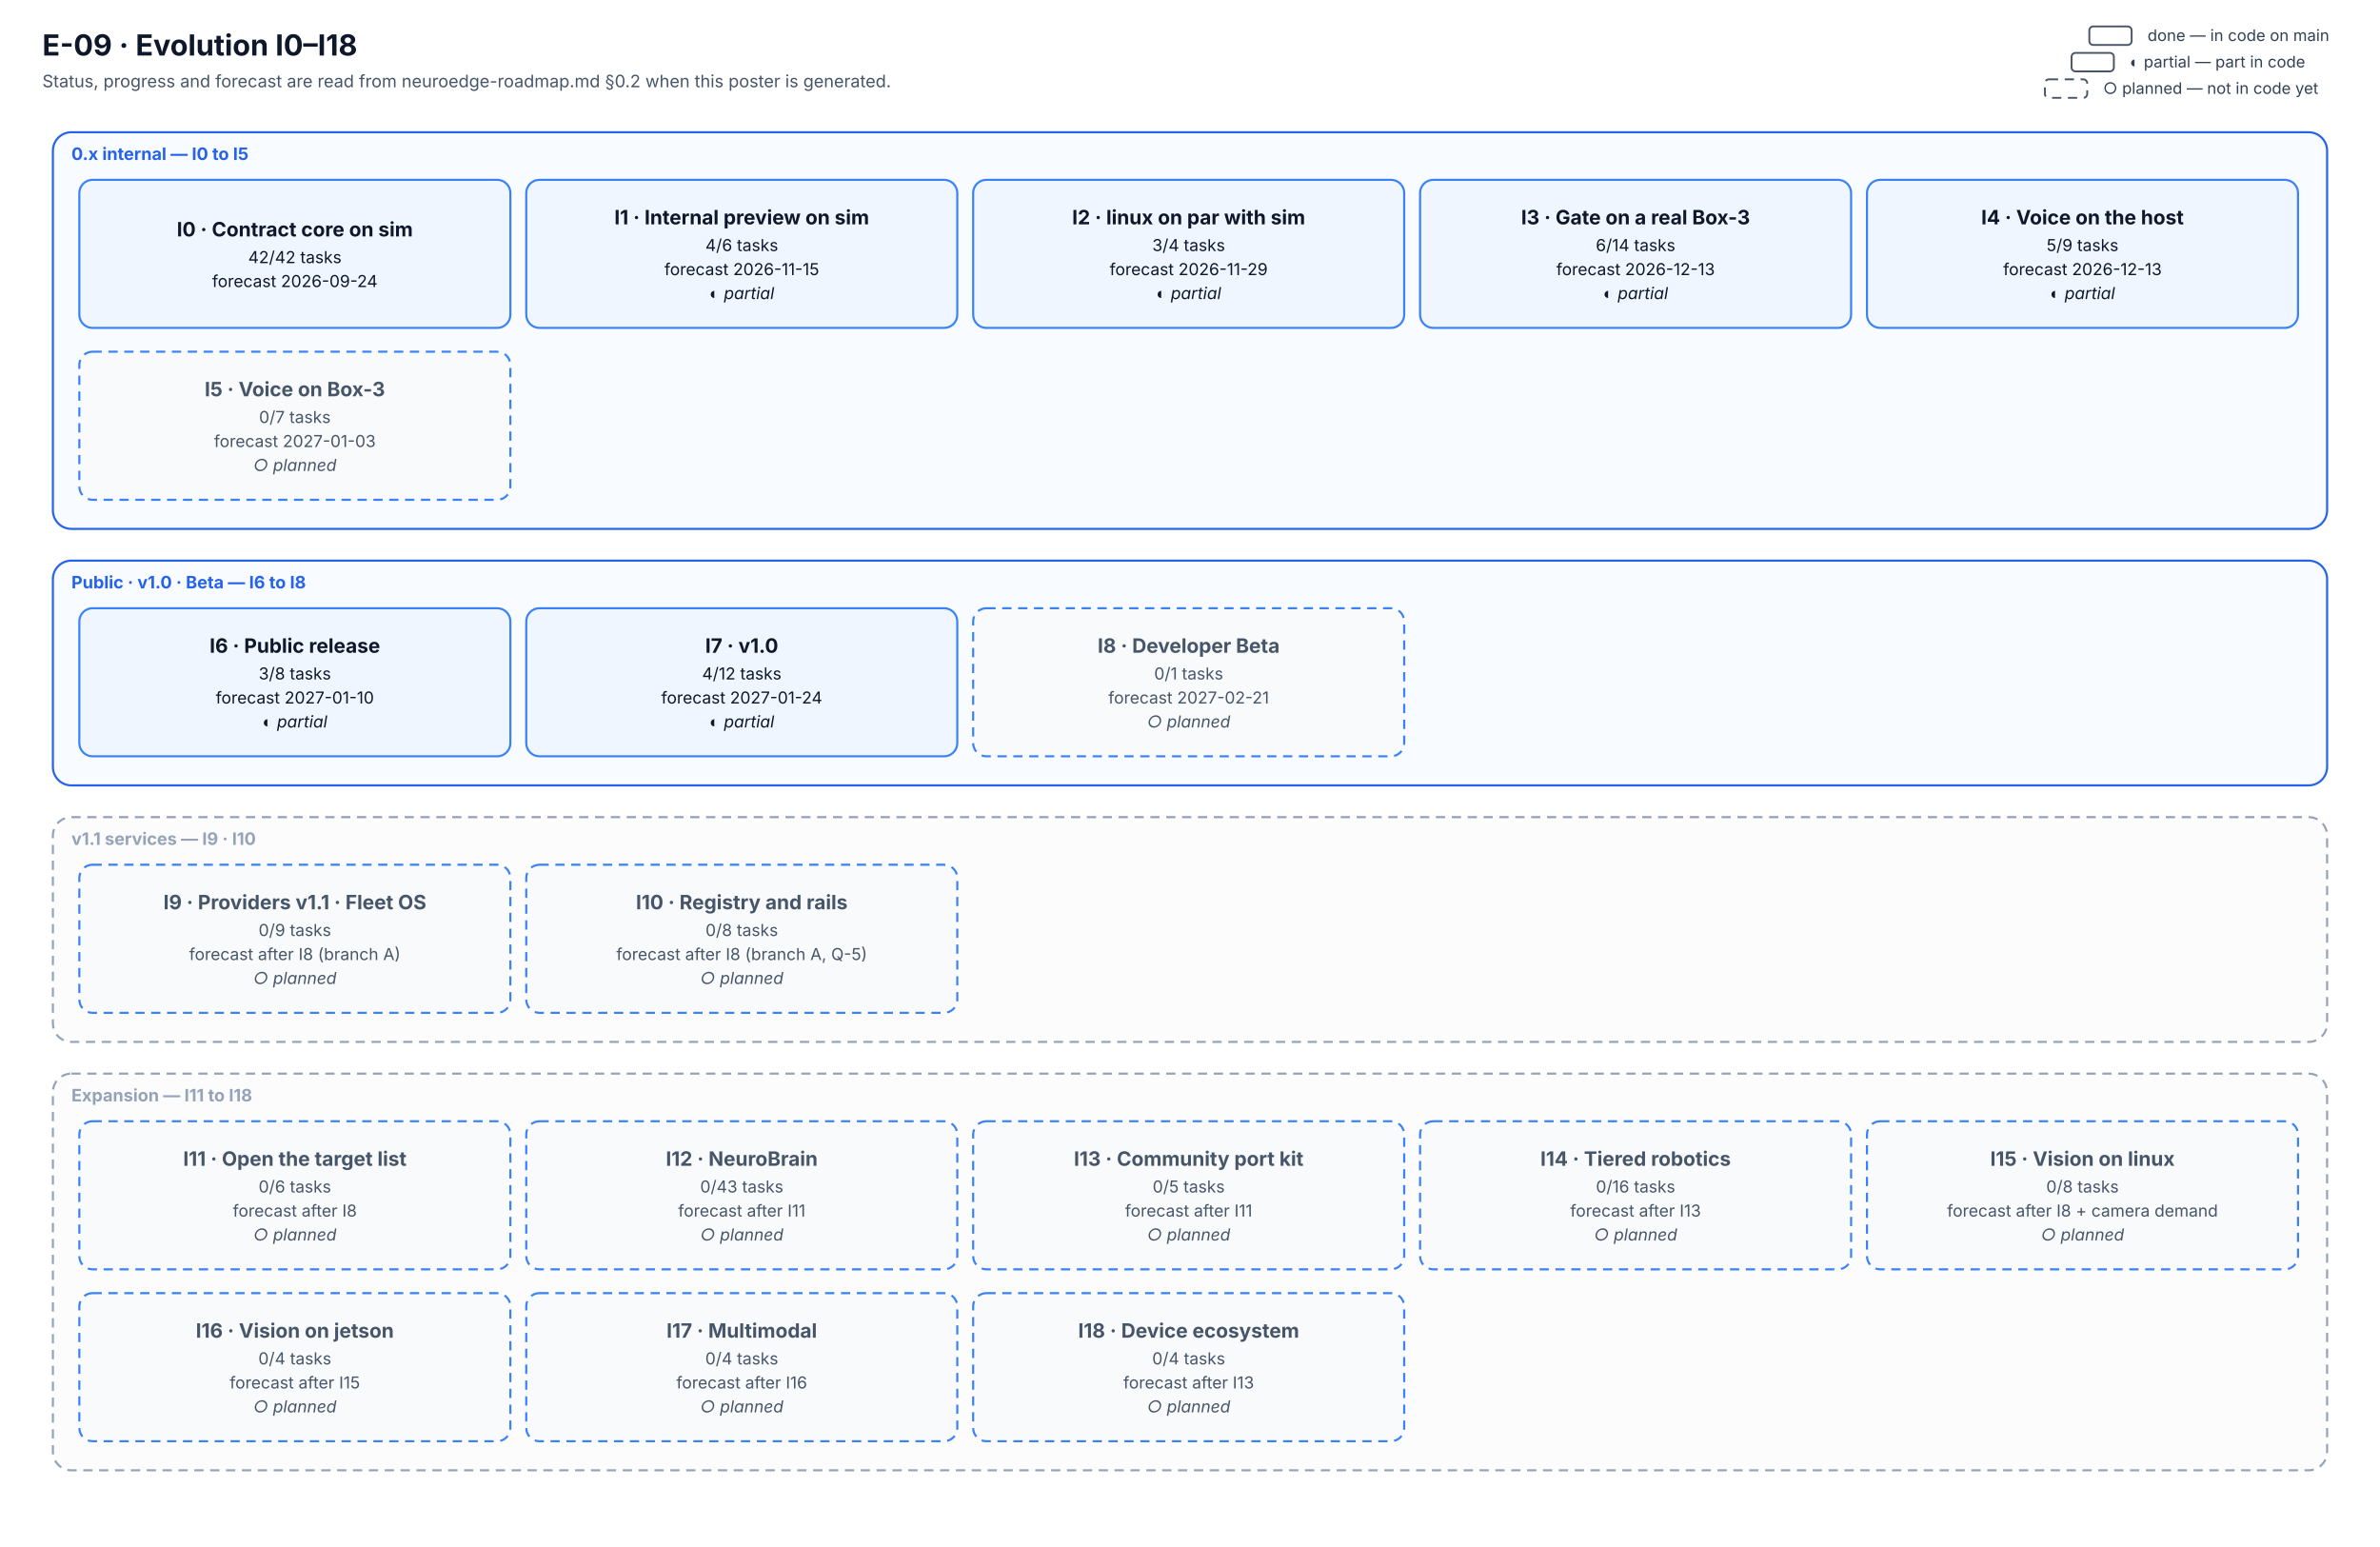
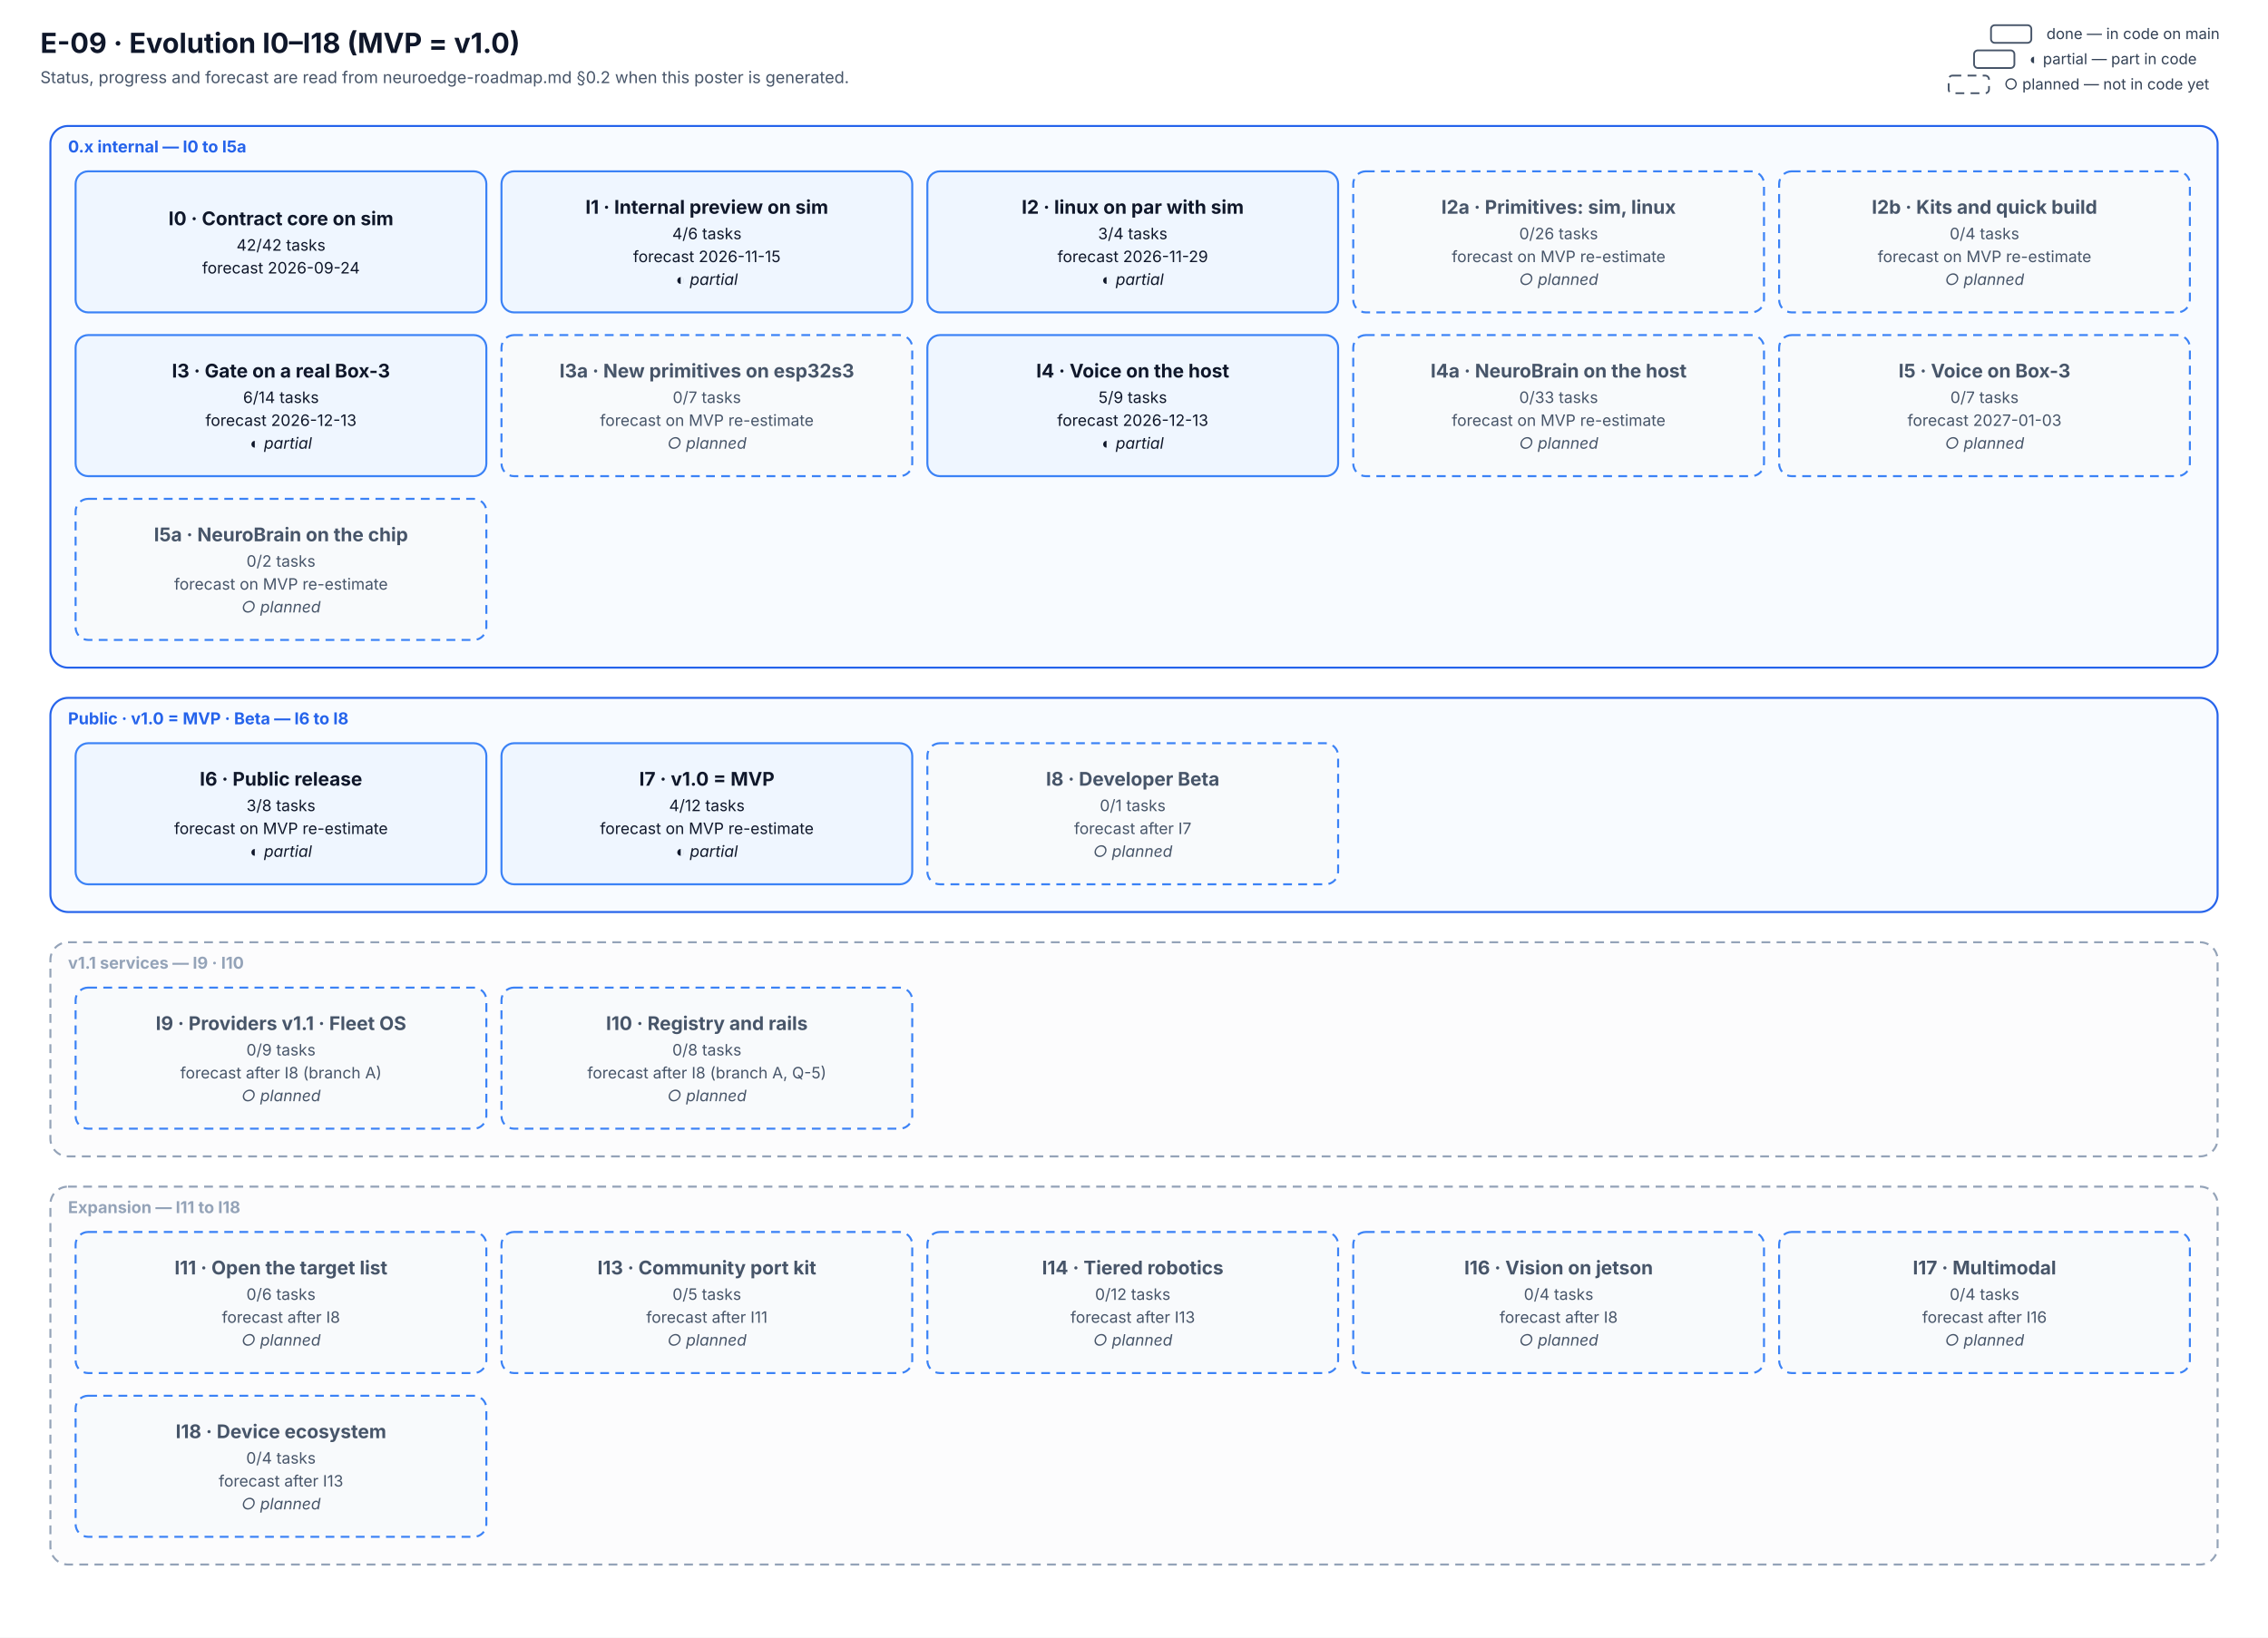
- <svg xmlns="http://www.w3.org/2000/svg" viewBox="0 0 1800 1170" width="1800" height="1170" font-family="Inter, 'Segoe UI', system-ui, -apple-system, Roboto, Helvetica, Arial, sans-serif" role="img" aria-labelledby="E-09-evolution-title E-09-evolution-desc">
+ <svg xmlns="http://www.w3.org/2000/svg" viewBox="0 0 1800 1300" width="1800" height="1300" font-family="Inter, 'Segoe UI', system-ui, -apple-system, Roboto, Helvetica, Arial, sans-serif" role="img" aria-labelledby="E-09-evolution-title E-09-evolution-desc">
  <defs>
    <marker id="arr" viewBox="0 0 10 10" refX="9" refY="5" markerWidth="7" markerHeight="7" orient="auto-start-reverse">
      <path d="M0,0 L10,5 L0,10 z" fill="#334155" />
    </marker>
  </defs>
-   <rect width="1800" height="1170" fill="#ffffff" />
-   <text x="32.0" y="42.0" font-size="22" fill="#0f172a" text-anchor="start" font-weight="700">E-09 · Evolution I0–I18</text>
+   <rect width="1800" height="1300" fill="#ffffff" />
+   <text x="32.0" y="42.0" font-size="22" fill="#0f172a" text-anchor="start" font-weight="700">E-09 · Evolution I0–I18 (MVP = v1.0)</text>
  <text x="32.0" y="66.0" font-size="13" fill="#475569" text-anchor="start">Status, progress and forecast are read from neuroedge-roadmap.md §0.2 when this poster is generated.</text>
-   <rect x="40" y="100" width="1720" height="300" rx="14" fill="#f8fbff" stroke="#2563eb" stroke-width="1.6" />
-   <text x="54.0" y="121.0" font-size="13" fill="#2563eb" text-anchor="start" font-weight="700">0.x internal — I0 to I5</text>
-   <rect x="40" y="424" width="1720" height="170" rx="14" fill="#f8fbff" stroke="#2563eb" stroke-width="1.6" />
-   <text x="54.0" y="445.0" font-size="13" fill="#2563eb" text-anchor="start" font-weight="700">Public · v1.0 · Beta — I6 to I8</text>
-   <rect x="40" y="618" width="1720" height="170" rx="14" fill="#fcfcfd" stroke="#94a3b8" stroke-width="1.6" stroke-dasharray="7 5" />
-   <text x="54.0" y="639.0" font-size="13" fill="#94a3b8" text-anchor="start" font-weight="700">v1.1 services — I9 · I10</text>
-   <rect x="40" y="812" width="1720" height="300" rx="14" fill="#fcfcfd" stroke="#94a3b8" stroke-width="1.6" stroke-dasharray="7 5" />
-   <text x="54.0" y="833.0" font-size="13" fill="#94a3b8" text-anchor="start" font-weight="700">Expansion — I11 to I18</text>
+   <rect x="40" y="100" width="1720" height="430" rx="14" fill="#f8fbff" stroke="#2563eb" stroke-width="1.6" />
+   <text x="54.0" y="121.0" font-size="13" fill="#2563eb" text-anchor="start" font-weight="700">0.x internal — I0 to I5a</text>
+   <rect x="40" y="554" width="1720" height="170" rx="14" fill="#f8fbff" stroke="#2563eb" stroke-width="1.6" />
+   <text x="54.0" y="575.0" font-size="13" fill="#2563eb" text-anchor="start" font-weight="700">Public · v1.0 = MVP · Beta — I6 to I8</text>
+   <rect x="40" y="748" width="1720" height="170" rx="14" fill="#fcfcfd" stroke="#94a3b8" stroke-width="1.6" stroke-dasharray="7 5" />
+   <text x="54.0" y="769.0" font-size="13" fill="#94a3b8" text-anchor="start" font-weight="700">v1.1 services — I9 · I10</text>
+   <rect x="40" y="942" width="1720" height="300" rx="14" fill="#fcfcfd" stroke="#94a3b8" stroke-width="1.6" stroke-dasharray="7 5" />
+   <text x="54.0" y="963.0" font-size="13" fill="#94a3b8" text-anchor="start" font-weight="700">Expansion — I11 to I18</text>
  <rect x="60" y="136" width="326" height="112" rx="10" fill="#eff6ff" stroke="#3b82f6" stroke-width="1.6" />
  <text x="223.0" y="178.8" font-size="15" fill="#0f172a" text-anchor="middle" font-weight="700">I0 · Contract core on sim</text>
  <text x="223.0" y="199.0" font-size="12.5" fill="#0f172a" text-anchor="middle">42/42 tasks</text>
  <text x="223.0" y="217.1" font-size="12.5" fill="#0f172a" text-anchor="middle">forecast 2026-09-24</text>
  <rect x="398" y="136" width="326" height="112" rx="10" fill="#eff6ff" stroke="#3b82f6" stroke-width="1.6" />
  <text x="561.0" y="169.7" font-size="15" fill="#0f172a" text-anchor="middle" font-weight="700">I1 · Internal preview on sim</text>
  <text x="561.0" y="189.9" font-size="12.5" fill="#0f172a" text-anchor="middle">4/6 tasks</text>
  <text x="561.0" y="208.1" font-size="12.5" fill="#0f172a" text-anchor="middle">forecast 2026-11-15</text>
  <text x="561.0" y="226.2" font-size="12.5" fill="#0f172a" text-anchor="middle" font-style="italic">◐ partial</text>
  <rect x="736" y="136" width="326" height="112" rx="10" fill="#eff6ff" stroke="#3b82f6" stroke-width="1.6" />
  <text x="899.0" y="169.7" font-size="15" fill="#0f172a" text-anchor="middle" font-weight="700">I2 · linux on par with sim</text>
  <text x="899.0" y="189.9" font-size="12.5" fill="#0f172a" text-anchor="middle">3/4 tasks</text>
  <text x="899.0" y="208.1" font-size="12.5" fill="#0f172a" text-anchor="middle">forecast 2026-11-29</text>
  <text x="899.0" y="226.2" font-size="12.5" fill="#0f172a" text-anchor="middle" font-style="italic">◐ partial</text>
-   <rect x="1074" y="136" width="326" height="112" rx="10" fill="#eff6ff" stroke="#3b82f6" stroke-width="1.6" />
-   <text x="1237.0" y="169.7" font-size="15" fill="#0f172a" text-anchor="middle" font-weight="700">I3 · Gate on a real Box-3</text>
-   <text x="1237.0" y="189.9" font-size="12.5" fill="#0f172a" text-anchor="middle">6/14 tasks</text>
-   <text x="1237.0" y="208.1" font-size="12.5" fill="#0f172a" text-anchor="middle">forecast 2026-12-13</text>
-   <text x="1237.0" y="226.2" font-size="12.5" fill="#0f172a" text-anchor="middle" font-style="italic">◐ partial</text>
-   <rect x="1412" y="136" width="326" height="112" rx="10" fill="#eff6ff" stroke="#3b82f6" stroke-width="1.6" />
-   <text x="1575.0" y="169.7" font-size="15" fill="#0f172a" text-anchor="middle" font-weight="700">I4 · Voice on the host</text>
-   <text x="1575.0" y="189.9" font-size="12.5" fill="#0f172a" text-anchor="middle">5/9 tasks</text>
-   <text x="1575.0" y="208.1" font-size="12.5" fill="#0f172a" text-anchor="middle">forecast 2026-12-13</text>
-   <text x="1575.0" y="226.2" font-size="12.5" fill="#0f172a" text-anchor="middle" font-style="italic">◐ partial</text>
-   <rect x="60" y="266" width="326" height="112" rx="10" fill="#f8fafc" stroke="#3b82f6" stroke-width="1.6" stroke-dasharray="7 5" />
-   <text x="223.0" y="299.7" font-size="15" fill="#475569" text-anchor="middle" font-weight="700">I5 · Voice on Box-3</text>
-   <text x="223.0" y="319.9" font-size="12.5" fill="#475569" text-anchor="middle">0/7 tasks</text>
-   <text x="223.0" y="338.1" font-size="12.5" fill="#475569" text-anchor="middle">forecast 2027-01-03</text>
-   <text x="223.0" y="356.2" font-size="12.5" fill="#475569" text-anchor="middle" font-style="italic">○ planned</text>
-   <rect x="60" y="460" width="326" height="112" rx="10" fill="#eff6ff" stroke="#3b82f6" stroke-width="1.6" />
-   <text x="223.0" y="493.7" font-size="15" fill="#0f172a" text-anchor="middle" font-weight="700">I6 · Public release</text>
-   <text x="223.0" y="513.9" font-size="12.5" fill="#0f172a" text-anchor="middle">3/8 tasks</text>
-   <text x="223.0" y="532.1" font-size="12.5" fill="#0f172a" text-anchor="middle">forecast 2027-01-10</text>
-   <text x="223.0" y="550.2" font-size="12.5" fill="#0f172a" text-anchor="middle" font-style="italic">◐ partial</text>
-   <rect x="398" y="460" width="326" height="112" rx="10" fill="#eff6ff" stroke="#3b82f6" stroke-width="1.6" />
-   <text x="561.0" y="493.7" font-size="15" fill="#0f172a" text-anchor="middle" font-weight="700">I7 · v1.0</text>
-   <text x="561.0" y="513.9" font-size="12.5" fill="#0f172a" text-anchor="middle">4/12 tasks</text>
-   <text x="561.0" y="532.1" font-size="12.5" fill="#0f172a" text-anchor="middle">forecast 2027-01-24</text>
-   <text x="561.0" y="550.2" font-size="12.5" fill="#0f172a" text-anchor="middle" font-style="italic">◐ partial</text>
-   <rect x="736" y="460" width="326" height="112" rx="10" fill="#f8fafc" stroke="#3b82f6" stroke-width="1.6" stroke-dasharray="7 5" />
-   <text x="899.0" y="493.7" font-size="15" fill="#475569" text-anchor="middle" font-weight="700">I8 · Developer Beta</text>
-   <text x="899.0" y="513.9" font-size="12.5" fill="#475569" text-anchor="middle">0/1 tasks</text>
-   <text x="899.0" y="532.1" font-size="12.5" fill="#475569" text-anchor="middle">forecast 2027-02-21</text>
-   <text x="899.0" y="550.2" font-size="12.5" fill="#475569" text-anchor="middle" font-style="italic">○ planned</text>
-   <rect x="60" y="654" width="326" height="112" rx="10" fill="#f8fafc" stroke="#3b82f6" stroke-width="1.6" stroke-dasharray="7 5" />
-   <text x="223.0" y="687.7" font-size="15" fill="#475569" text-anchor="middle" font-weight="700">I9 · Providers v1.1 · Fleet OS</text>
-   <text x="223.0" y="707.9" font-size="12.5" fill="#475569" text-anchor="middle">0/9 tasks</text>
-   <text x="223.0" y="726.1" font-size="12.5" fill="#475569" text-anchor="middle">forecast after I8 (branch A)</text>
-   <text x="223.0" y="744.2" font-size="12.5" fill="#475569" text-anchor="middle" font-style="italic">○ planned</text>
-   <rect x="398" y="654" width="326" height="112" rx="10" fill="#f8fafc" stroke="#3b82f6" stroke-width="1.6" stroke-dasharray="7 5" />
-   <text x="561.0" y="687.7" font-size="15" fill="#475569" text-anchor="middle" font-weight="700">I10 · Registry and rails</text>
-   <text x="561.0" y="707.9" font-size="12.5" fill="#475569" text-anchor="middle">0/8 tasks</text>
-   <text x="561.0" y="726.1" font-size="12.5" fill="#475569" text-anchor="middle">forecast after I8 (branch A, Q-5)</text>
-   <text x="561.0" y="744.2" font-size="12.5" fill="#475569" text-anchor="middle" font-style="italic">○ planned</text>
-   <rect x="60" y="848" width="326" height="112" rx="10" fill="#f8fafc" stroke="#3b82f6" stroke-width="1.6" stroke-dasharray="7 5" />
-   <text x="223.0" y="881.7" font-size="15" fill="#475569" text-anchor="middle" font-weight="700">I11 · Open the target list</text>
-   <text x="223.0" y="901.9" font-size="12.5" fill="#475569" text-anchor="middle">0/6 tasks</text>
-   <text x="223.0" y="920.1" font-size="12.5" fill="#475569" text-anchor="middle">forecast after I8</text>
-   <text x="223.0" y="938.2" font-size="12.5" fill="#475569" text-anchor="middle" font-style="italic">○ planned</text>
-   <rect x="398" y="848" width="326" height="112" rx="10" fill="#f8fafc" stroke="#3b82f6" stroke-width="1.6" stroke-dasharray="7 5" />
-   <text x="561.0" y="881.7" font-size="15" fill="#475569" text-anchor="middle" font-weight="700">I12 · NeuroBrain</text>
-   <text x="561.0" y="901.9" font-size="12.5" fill="#475569" text-anchor="middle">0/43 tasks</text>
-   <text x="561.0" y="920.1" font-size="12.5" fill="#475569" text-anchor="middle">forecast after I11</text>
-   <text x="561.0" y="938.2" font-size="12.5" fill="#475569" text-anchor="middle" font-style="italic">○ planned</text>
-   <rect x="736" y="848" width="326" height="112" rx="10" fill="#f8fafc" stroke="#3b82f6" stroke-width="1.6" stroke-dasharray="7 5" />
-   <text x="899.0" y="881.7" font-size="15" fill="#475569" text-anchor="middle" font-weight="700">I13 · Community port kit</text>
-   <text x="899.0" y="901.9" font-size="12.5" fill="#475569" text-anchor="middle">0/5 tasks</text>
-   <text x="899.0" y="920.1" font-size="12.5" fill="#475569" text-anchor="middle">forecast after I11</text>
-   <text x="899.0" y="938.2" font-size="12.5" fill="#475569" text-anchor="middle" font-style="italic">○ planned</text>
-   <rect x="1074" y="848" width="326" height="112" rx="10" fill="#f8fafc" stroke="#3b82f6" stroke-width="1.6" stroke-dasharray="7 5" />
-   <text x="1237.0" y="881.7" font-size="15" fill="#475569" text-anchor="middle" font-weight="700">I14 · Tiered robotics</text>
-   <text x="1237.0" y="901.9" font-size="12.5" fill="#475569" text-anchor="middle">0/16 tasks</text>
-   <text x="1237.0" y="920.1" font-size="12.5" fill="#475569" text-anchor="middle">forecast after I13</text>
-   <text x="1237.0" y="938.2" font-size="12.5" fill="#475569" text-anchor="middle" font-style="italic">○ planned</text>
-   <rect x="1412" y="848" width="326" height="112" rx="10" fill="#f8fafc" stroke="#3b82f6" stroke-width="1.6" stroke-dasharray="7 5" />
-   <text x="1575.0" y="881.7" font-size="15" fill="#475569" text-anchor="middle" font-weight="700">I15 · Vision on linux</text>
-   <text x="1575.0" y="901.9" font-size="12.5" fill="#475569" text-anchor="middle">0/8 tasks</text>
-   <text x="1575.0" y="920.1" font-size="12.5" fill="#475569" text-anchor="middle">forecast after I8 + camera demand</text>
-   <text x="1575.0" y="938.2" font-size="12.5" fill="#475569" text-anchor="middle" font-style="italic">○ planned</text>
+   <rect x="1074" y="136" width="326" height="112" rx="10" fill="#f8fafc" stroke="#3b82f6" stroke-width="1.6" stroke-dasharray="7 5" />
+   <text x="1237.0" y="169.7" font-size="15" fill="#475569" text-anchor="middle" font-weight="700">I2a · Primitives: sim, linux</text>
+   <text x="1237.0" y="189.9" font-size="12.5" fill="#475569" text-anchor="middle">0/26 tasks</text>
+   <text x="1237.0" y="208.1" font-size="12.5" fill="#475569" text-anchor="middle">forecast on MVP re-estimate</text>
+   <text x="1237.0" y="226.2" font-size="12.5" fill="#475569" text-anchor="middle" font-style="italic">○ planned</text>
+   <rect x="1412" y="136" width="326" height="112" rx="10" fill="#f8fafc" stroke="#3b82f6" stroke-width="1.6" stroke-dasharray="7 5" />
+   <text x="1575.0" y="169.7" font-size="15" fill="#475569" text-anchor="middle" font-weight="700">I2b · Kits and quick build</text>
+   <text x="1575.0" y="189.9" font-size="12.5" fill="#475569" text-anchor="middle">0/4 tasks</text>
+   <text x="1575.0" y="208.1" font-size="12.5" fill="#475569" text-anchor="middle">forecast on MVP re-estimate</text>
+   <text x="1575.0" y="226.2" font-size="12.5" fill="#475569" text-anchor="middle" font-style="italic">○ planned</text>
+   <rect x="60" y="266" width="326" height="112" rx="10" fill="#eff6ff" stroke="#3b82f6" stroke-width="1.6" />
+   <text x="223.0" y="299.7" font-size="15" fill="#0f172a" text-anchor="middle" font-weight="700">I3 · Gate on a real Box-3</text>
+   <text x="223.0" y="319.9" font-size="12.5" fill="#0f172a" text-anchor="middle">6/14 tasks</text>
+   <text x="223.0" y="338.1" font-size="12.5" fill="#0f172a" text-anchor="middle">forecast 2026-12-13</text>
+   <text x="223.0" y="356.2" font-size="12.5" fill="#0f172a" text-anchor="middle" font-style="italic">◐ partial</text>
+   <rect x="398" y="266" width="326" height="112" rx="10" fill="#f8fafc" stroke="#3b82f6" stroke-width="1.6" stroke-dasharray="7 5" />
+   <text x="561.0" y="299.7" font-size="15" fill="#475569" text-anchor="middle" font-weight="700">I3a · New primitives on esp32s3</text>
+   <text x="561.0" y="319.9" font-size="12.5" fill="#475569" text-anchor="middle">0/7 tasks</text>
+   <text x="561.0" y="338.1" font-size="12.5" fill="#475569" text-anchor="middle">forecast on MVP re-estimate</text>
+   <text x="561.0" y="356.2" font-size="12.5" fill="#475569" text-anchor="middle" font-style="italic">○ planned</text>
+   <rect x="736" y="266" width="326" height="112" rx="10" fill="#eff6ff" stroke="#3b82f6" stroke-width="1.6" />
+   <text x="899.0" y="299.7" font-size="15" fill="#0f172a" text-anchor="middle" font-weight="700">I4 · Voice on the host</text>
+   <text x="899.0" y="319.9" font-size="12.5" fill="#0f172a" text-anchor="middle">5/9 tasks</text>
+   <text x="899.0" y="338.1" font-size="12.5" fill="#0f172a" text-anchor="middle">forecast 2026-12-13</text>
+   <text x="899.0" y="356.2" font-size="12.5" fill="#0f172a" text-anchor="middle" font-style="italic">◐ partial</text>
+   <rect x="1074" y="266" width="326" height="112" rx="10" fill="#f8fafc" stroke="#3b82f6" stroke-width="1.6" stroke-dasharray="7 5" />
+   <text x="1237.0" y="299.7" font-size="15" fill="#475569" text-anchor="middle" font-weight="700">I4a · NeuroBrain on the host</text>
+   <text x="1237.0" y="319.9" font-size="12.5" fill="#475569" text-anchor="middle">0/33 tasks</text>
+   <text x="1237.0" y="338.1" font-size="12.5" fill="#475569" text-anchor="middle">forecast on MVP re-estimate</text>
+   <text x="1237.0" y="356.2" font-size="12.5" fill="#475569" text-anchor="middle" font-style="italic">○ planned</text>
+   <rect x="1412" y="266" width="326" height="112" rx="10" fill="#f8fafc" stroke="#3b82f6" stroke-width="1.6" stroke-dasharray="7 5" />
+   <text x="1575.0" y="299.7" font-size="15" fill="#475569" text-anchor="middle" font-weight="700">I5 · Voice on Box-3</text>
+   <text x="1575.0" y="319.9" font-size="12.5" fill="#475569" text-anchor="middle">0/7 tasks</text>
+   <text x="1575.0" y="338.1" font-size="12.5" fill="#475569" text-anchor="middle">forecast 2027-01-03</text>
+   <text x="1575.0" y="356.2" font-size="12.5" fill="#475569" text-anchor="middle" font-style="italic">○ planned</text>
+   <rect x="60" y="396" width="326" height="112" rx="10" fill="#f8fafc" stroke="#3b82f6" stroke-width="1.6" stroke-dasharray="7 5" />
+   <text x="223.0" y="429.7" font-size="15" fill="#475569" text-anchor="middle" font-weight="700">I5a · NeuroBrain on the chip</text>
+   <text x="223.0" y="449.9" font-size="12.5" fill="#475569" text-anchor="middle">0/2 tasks</text>
+   <text x="223.0" y="468.1" font-size="12.5" fill="#475569" text-anchor="middle">forecast on MVP re-estimate</text>
+   <text x="223.0" y="486.2" font-size="12.5" fill="#475569" text-anchor="middle" font-style="italic">○ planned</text>
+   <rect x="60" y="590" width="326" height="112" rx="10" fill="#eff6ff" stroke="#3b82f6" stroke-width="1.6" />
+   <text x="223.0" y="623.7" font-size="15" fill="#0f172a" text-anchor="middle" font-weight="700">I6 · Public release</text>
+   <text x="223.0" y="643.9" font-size="12.5" fill="#0f172a" text-anchor="middle">3/8 tasks</text>
+   <text x="223.0" y="662.1" font-size="12.5" fill="#0f172a" text-anchor="middle">forecast on MVP re-estimate</text>
+   <text x="223.0" y="680.2" font-size="12.5" fill="#0f172a" text-anchor="middle" font-style="italic">◐ partial</text>
+   <rect x="398" y="590" width="326" height="112" rx="10" fill="#eff6ff" stroke="#3b82f6" stroke-width="1.6" />
+   <text x="561.0" y="623.7" font-size="15" fill="#0f172a" text-anchor="middle" font-weight="700">I7 · v1.0 = MVP</text>
+   <text x="561.0" y="643.9" font-size="12.5" fill="#0f172a" text-anchor="middle">4/12 tasks</text>
+   <text x="561.0" y="662.1" font-size="12.5" fill="#0f172a" text-anchor="middle">forecast on MVP re-estimate</text>
+   <text x="561.0" y="680.2" font-size="12.5" fill="#0f172a" text-anchor="middle" font-style="italic">◐ partial</text>
+   <rect x="736" y="590" width="326" height="112" rx="10" fill="#f8fafc" stroke="#3b82f6" stroke-width="1.6" stroke-dasharray="7 5" />
+   <text x="899.0" y="623.7" font-size="15" fill="#475569" text-anchor="middle" font-weight="700">I8 · Developer Beta</text>
+   <text x="899.0" y="643.9" font-size="12.5" fill="#475569" text-anchor="middle">0/1 tasks</text>
+   <text x="899.0" y="662.1" font-size="12.5" fill="#475569" text-anchor="middle">forecast after I7</text>
+   <text x="899.0" y="680.2" font-size="12.5" fill="#475569" text-anchor="middle" font-style="italic">○ planned</text>
+   <rect x="60" y="784" width="326" height="112" rx="10" fill="#f8fafc" stroke="#3b82f6" stroke-width="1.6" stroke-dasharray="7 5" />
+   <text x="223.0" y="817.7" font-size="15" fill="#475569" text-anchor="middle" font-weight="700">I9 · Providers v1.1 · Fleet OS</text>
+   <text x="223.0" y="837.9" font-size="12.5" fill="#475569" text-anchor="middle">0/9 tasks</text>
+   <text x="223.0" y="856.1" font-size="12.5" fill="#475569" text-anchor="middle">forecast after I8 (branch A)</text>
+   <text x="223.0" y="874.2" font-size="12.5" fill="#475569" text-anchor="middle" font-style="italic">○ planned</text>
+   <rect x="398" y="784" width="326" height="112" rx="10" fill="#f8fafc" stroke="#3b82f6" stroke-width="1.6" stroke-dasharray="7 5" />
+   <text x="561.0" y="817.7" font-size="15" fill="#475569" text-anchor="middle" font-weight="700">I10 · Registry and rails</text>
+   <text x="561.0" y="837.9" font-size="12.5" fill="#475569" text-anchor="middle">0/8 tasks</text>
+   <text x="561.0" y="856.1" font-size="12.5" fill="#475569" text-anchor="middle">forecast after I8 (branch A, Q-5)</text>
+   <text x="561.0" y="874.2" font-size="12.5" fill="#475569" text-anchor="middle" font-style="italic">○ planned</text>
  <rect x="60" y="978" width="326" height="112" rx="10" fill="#f8fafc" stroke="#3b82f6" stroke-width="1.6" stroke-dasharray="7 5" />
-   <text x="223.0" y="1011.7" font-size="15" fill="#475569" text-anchor="middle" font-weight="700">I16 · Vision on jetson</text>
-   <text x="223.0" y="1031.9" font-size="12.5" fill="#475569" text-anchor="middle">0/4 tasks</text>
-   <text x="223.0" y="1050.1" font-size="12.5" fill="#475569" text-anchor="middle">forecast after I15</text>
+   <text x="223.0" y="1011.7" font-size="15" fill="#475569" text-anchor="middle" font-weight="700">I11 · Open the target list</text>
+   <text x="223.0" y="1031.9" font-size="12.5" fill="#475569" text-anchor="middle">0/6 tasks</text>
+   <text x="223.0" y="1050.1" font-size="12.5" fill="#475569" text-anchor="middle">forecast after I8</text>
  <text x="223.0" y="1068.2" font-size="12.5" fill="#475569" text-anchor="middle" font-style="italic">○ planned</text>
  <rect x="398" y="978" width="326" height="112" rx="10" fill="#f8fafc" stroke="#3b82f6" stroke-width="1.6" stroke-dasharray="7 5" />
-   <text x="561.0" y="1011.7" font-size="15" fill="#475569" text-anchor="middle" font-weight="700">I17 · Multimodal</text>
-   <text x="561.0" y="1031.9" font-size="12.5" fill="#475569" text-anchor="middle">0/4 tasks</text>
-   <text x="561.0" y="1050.1" font-size="12.5" fill="#475569" text-anchor="middle">forecast after I16</text>
+   <text x="561.0" y="1011.7" font-size="15" fill="#475569" text-anchor="middle" font-weight="700">I13 · Community port kit</text>
+   <text x="561.0" y="1031.9" font-size="12.5" fill="#475569" text-anchor="middle">0/5 tasks</text>
+   <text x="561.0" y="1050.1" font-size="12.5" fill="#475569" text-anchor="middle">forecast after I11</text>
  <text x="561.0" y="1068.2" font-size="12.5" fill="#475569" text-anchor="middle" font-style="italic">○ planned</text>
  <rect x="736" y="978" width="326" height="112" rx="10" fill="#f8fafc" stroke="#3b82f6" stroke-width="1.6" stroke-dasharray="7 5" />
-   <text x="899.0" y="1011.7" font-size="15" fill="#475569" text-anchor="middle" font-weight="700">I18 · Device ecosystem</text>
-   <text x="899.0" y="1031.9" font-size="12.5" fill="#475569" text-anchor="middle">0/4 tasks</text>
+   <text x="899.0" y="1011.7" font-size="15" fill="#475569" text-anchor="middle" font-weight="700">I14 · Tiered robotics</text>
+   <text x="899.0" y="1031.9" font-size="12.5" fill="#475569" text-anchor="middle">0/12 tasks</text>
  <text x="899.0" y="1050.1" font-size="12.5" fill="#475569" text-anchor="middle">forecast after I13</text>
  <text x="899.0" y="1068.2" font-size="12.5" fill="#475569" text-anchor="middle" font-style="italic">○ planned</text>
+   <rect x="1074" y="978" width="326" height="112" rx="10" fill="#f8fafc" stroke="#3b82f6" stroke-width="1.6" stroke-dasharray="7 5" />
+   <text x="1237.0" y="1011.7" font-size="15" fill="#475569" text-anchor="middle" font-weight="700">I16 · Vision on jetson</text>
+   <text x="1237.0" y="1031.9" font-size="12.5" fill="#475569" text-anchor="middle">0/4 tasks</text>
+   <text x="1237.0" y="1050.1" font-size="12.5" fill="#475569" text-anchor="middle">forecast after I8</text>
+   <text x="1237.0" y="1068.2" font-size="12.5" fill="#475569" text-anchor="middle" font-style="italic">○ planned</text>
+   <rect x="1412" y="978" width="326" height="112" rx="10" fill="#f8fafc" stroke="#3b82f6" stroke-width="1.6" stroke-dasharray="7 5" />
+   <text x="1575.0" y="1011.7" font-size="15" fill="#475569" text-anchor="middle" font-weight="700">I17 · Multimodal</text>
+   <text x="1575.0" y="1031.9" font-size="12.5" fill="#475569" text-anchor="middle">0/4 tasks</text>
+   <text x="1575.0" y="1050.1" font-size="12.5" fill="#475569" text-anchor="middle">forecast after I16</text>
+   <text x="1575.0" y="1068.2" font-size="12.5" fill="#475569" text-anchor="middle" font-style="italic">○ planned</text>
+   <rect x="60" y="1108" width="326" height="112" rx="10" fill="#f8fafc" stroke="#3b82f6" stroke-width="1.6" stroke-dasharray="7 5" />
+   <text x="223.0" y="1141.7" font-size="15" fill="#475569" text-anchor="middle" font-weight="700">I18 · Device ecosystem</text>
+   <text x="223.0" y="1161.9" font-size="12.5" fill="#475569" text-anchor="middle">0/4 tasks</text>
+   <text x="223.0" y="1180.1" font-size="12.5" fill="#475569" text-anchor="middle">forecast after I13</text>
+   <text x="223.0" y="1198.2" font-size="12.5" fill="#475569" text-anchor="middle" font-style="italic">○ planned</text>
  <rect x="1546.56" y="60" width="32" height="14" rx="3" fill="#ffffff" stroke="#475569" stroke-width="1.4" stroke-dasharray="7 5" />
  <text x="1590.6" y="71.0" font-size="12" fill="#334155" text-anchor="start">○ planned — not in code yet</text>
  <rect x="1566.72" y="40" width="32" height="14" rx="3" fill="#ffffff" stroke="#475569" stroke-width="1.4" />
  <text x="1610.7" y="51.0" font-size="12" fill="#334155" text-anchor="start">◐ partial — part in code</text>
  <rect x="1580.16" y="20" width="32" height="14" rx="3" fill="#ffffff" stroke="#475569" stroke-width="1.4" />
  <text x="1624.2" y="31.0" font-size="12" fill="#334155" text-anchor="start">done — in code on main</text>
</svg>
